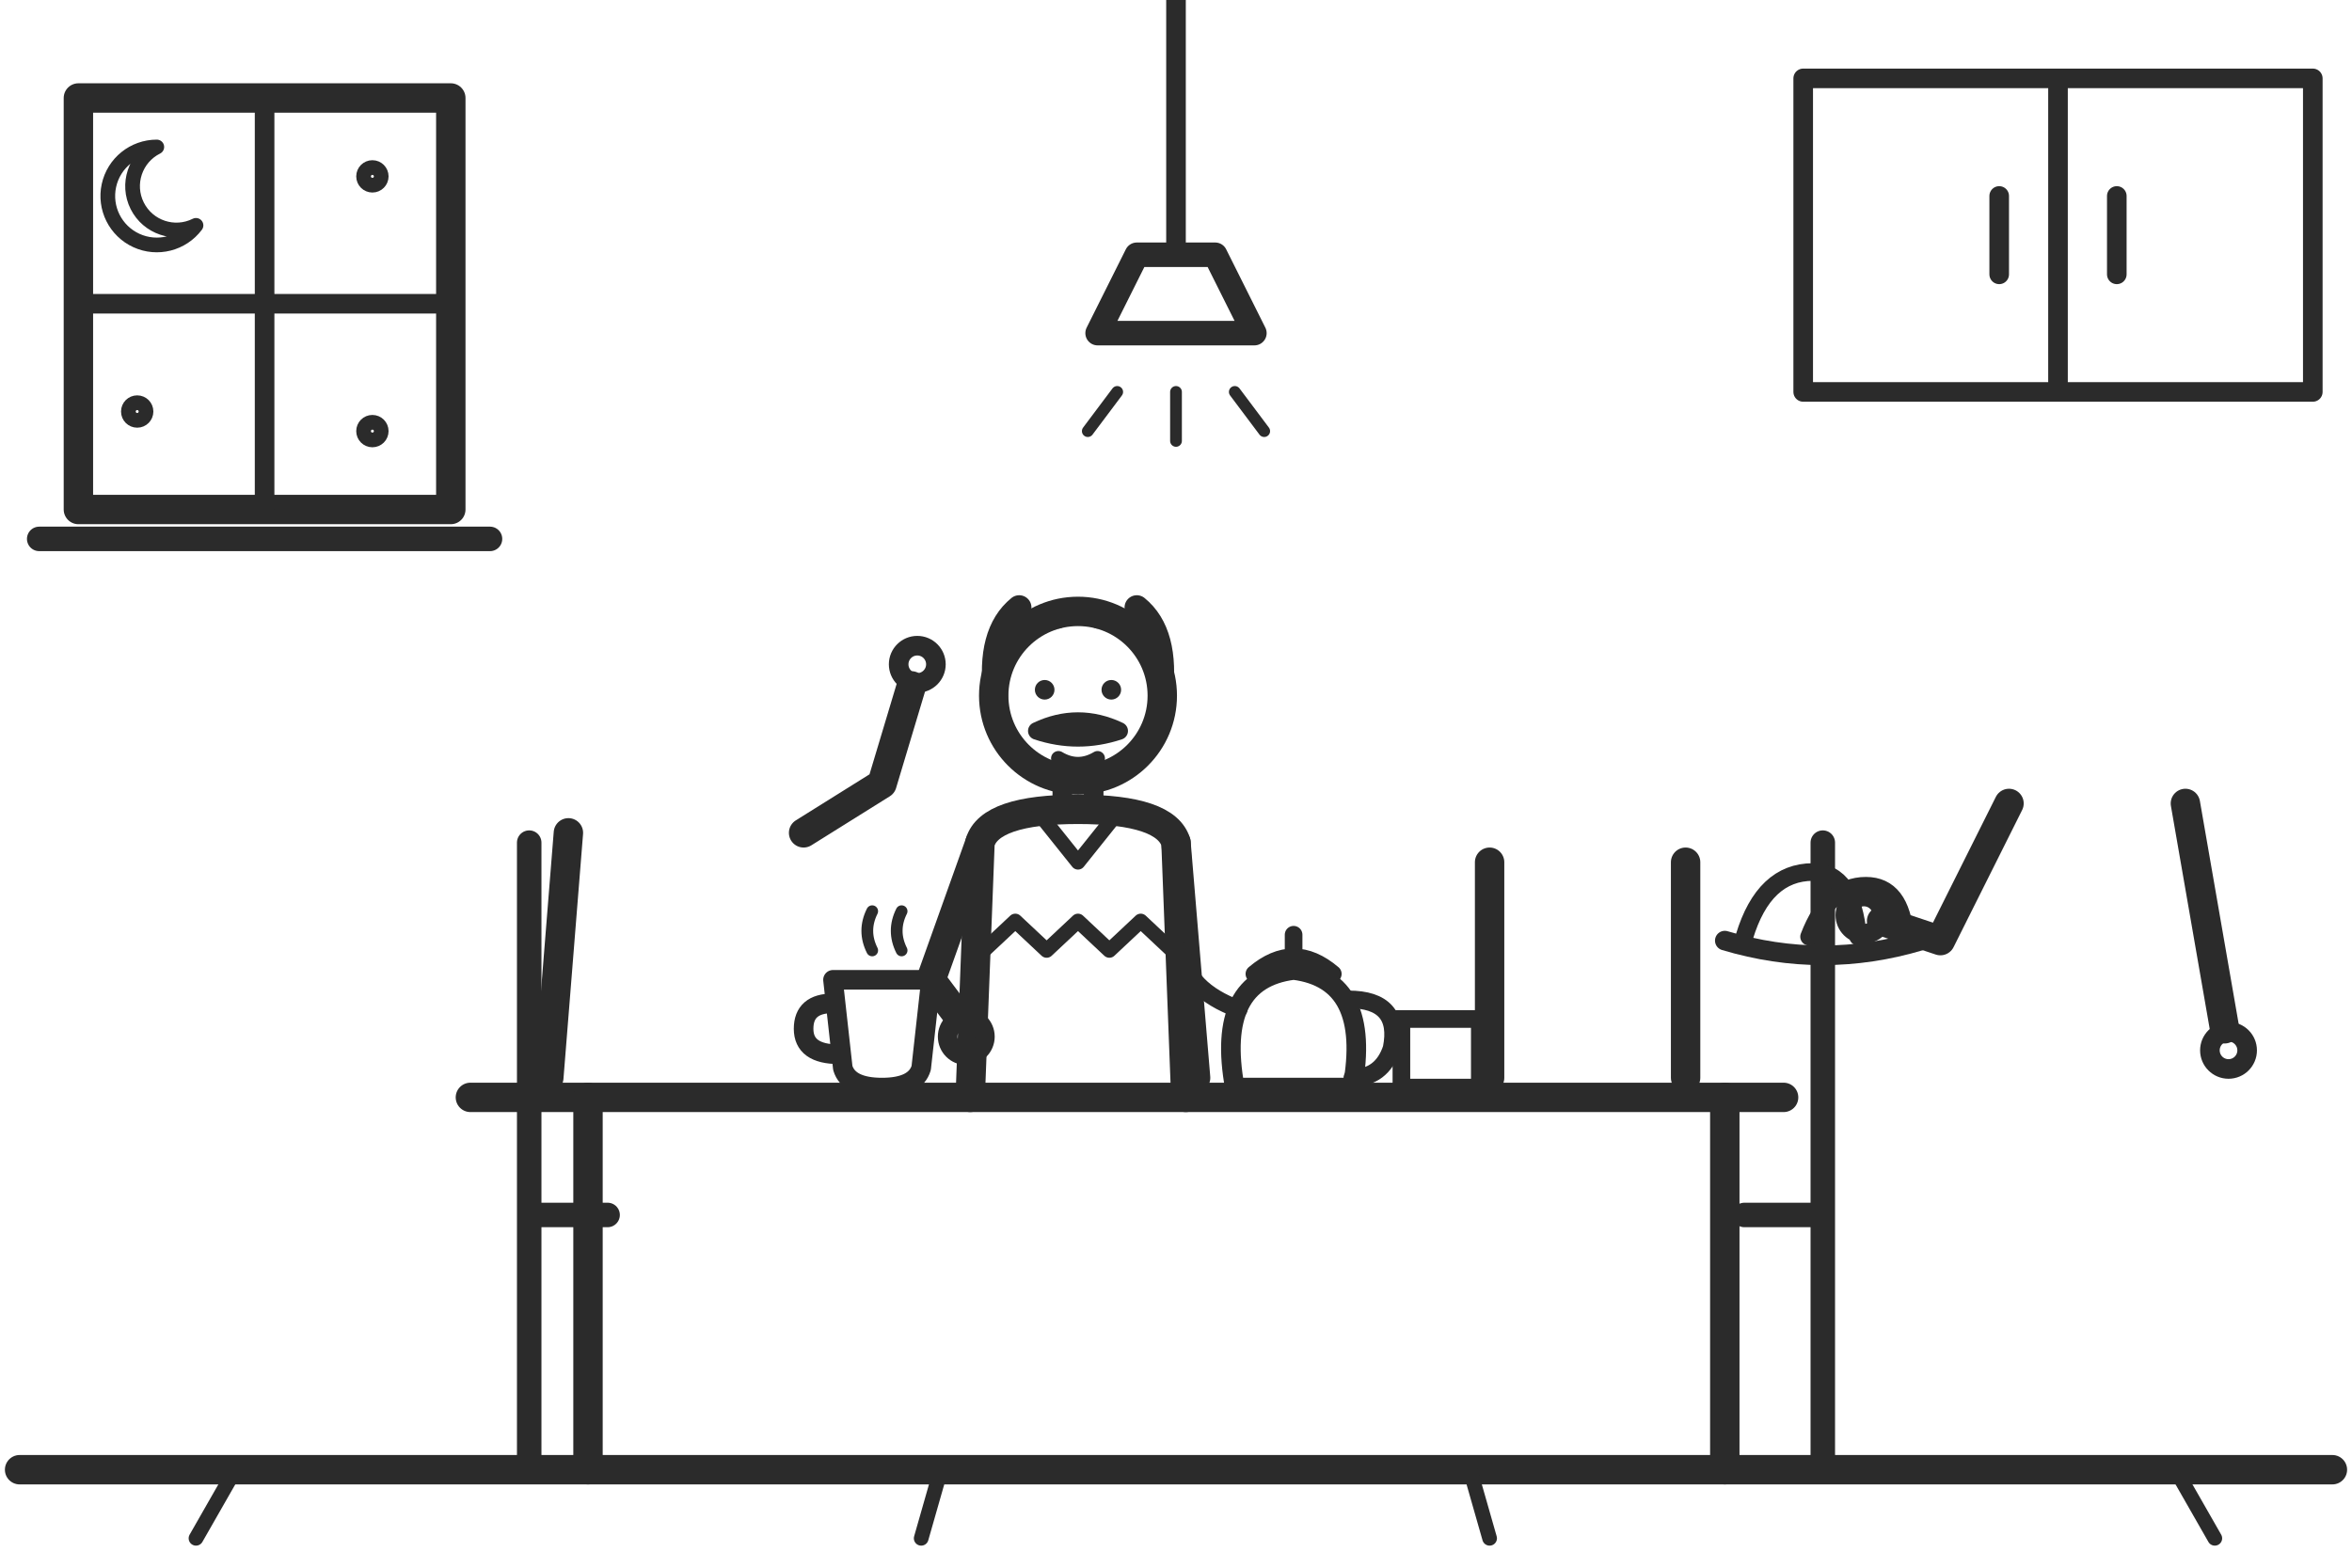
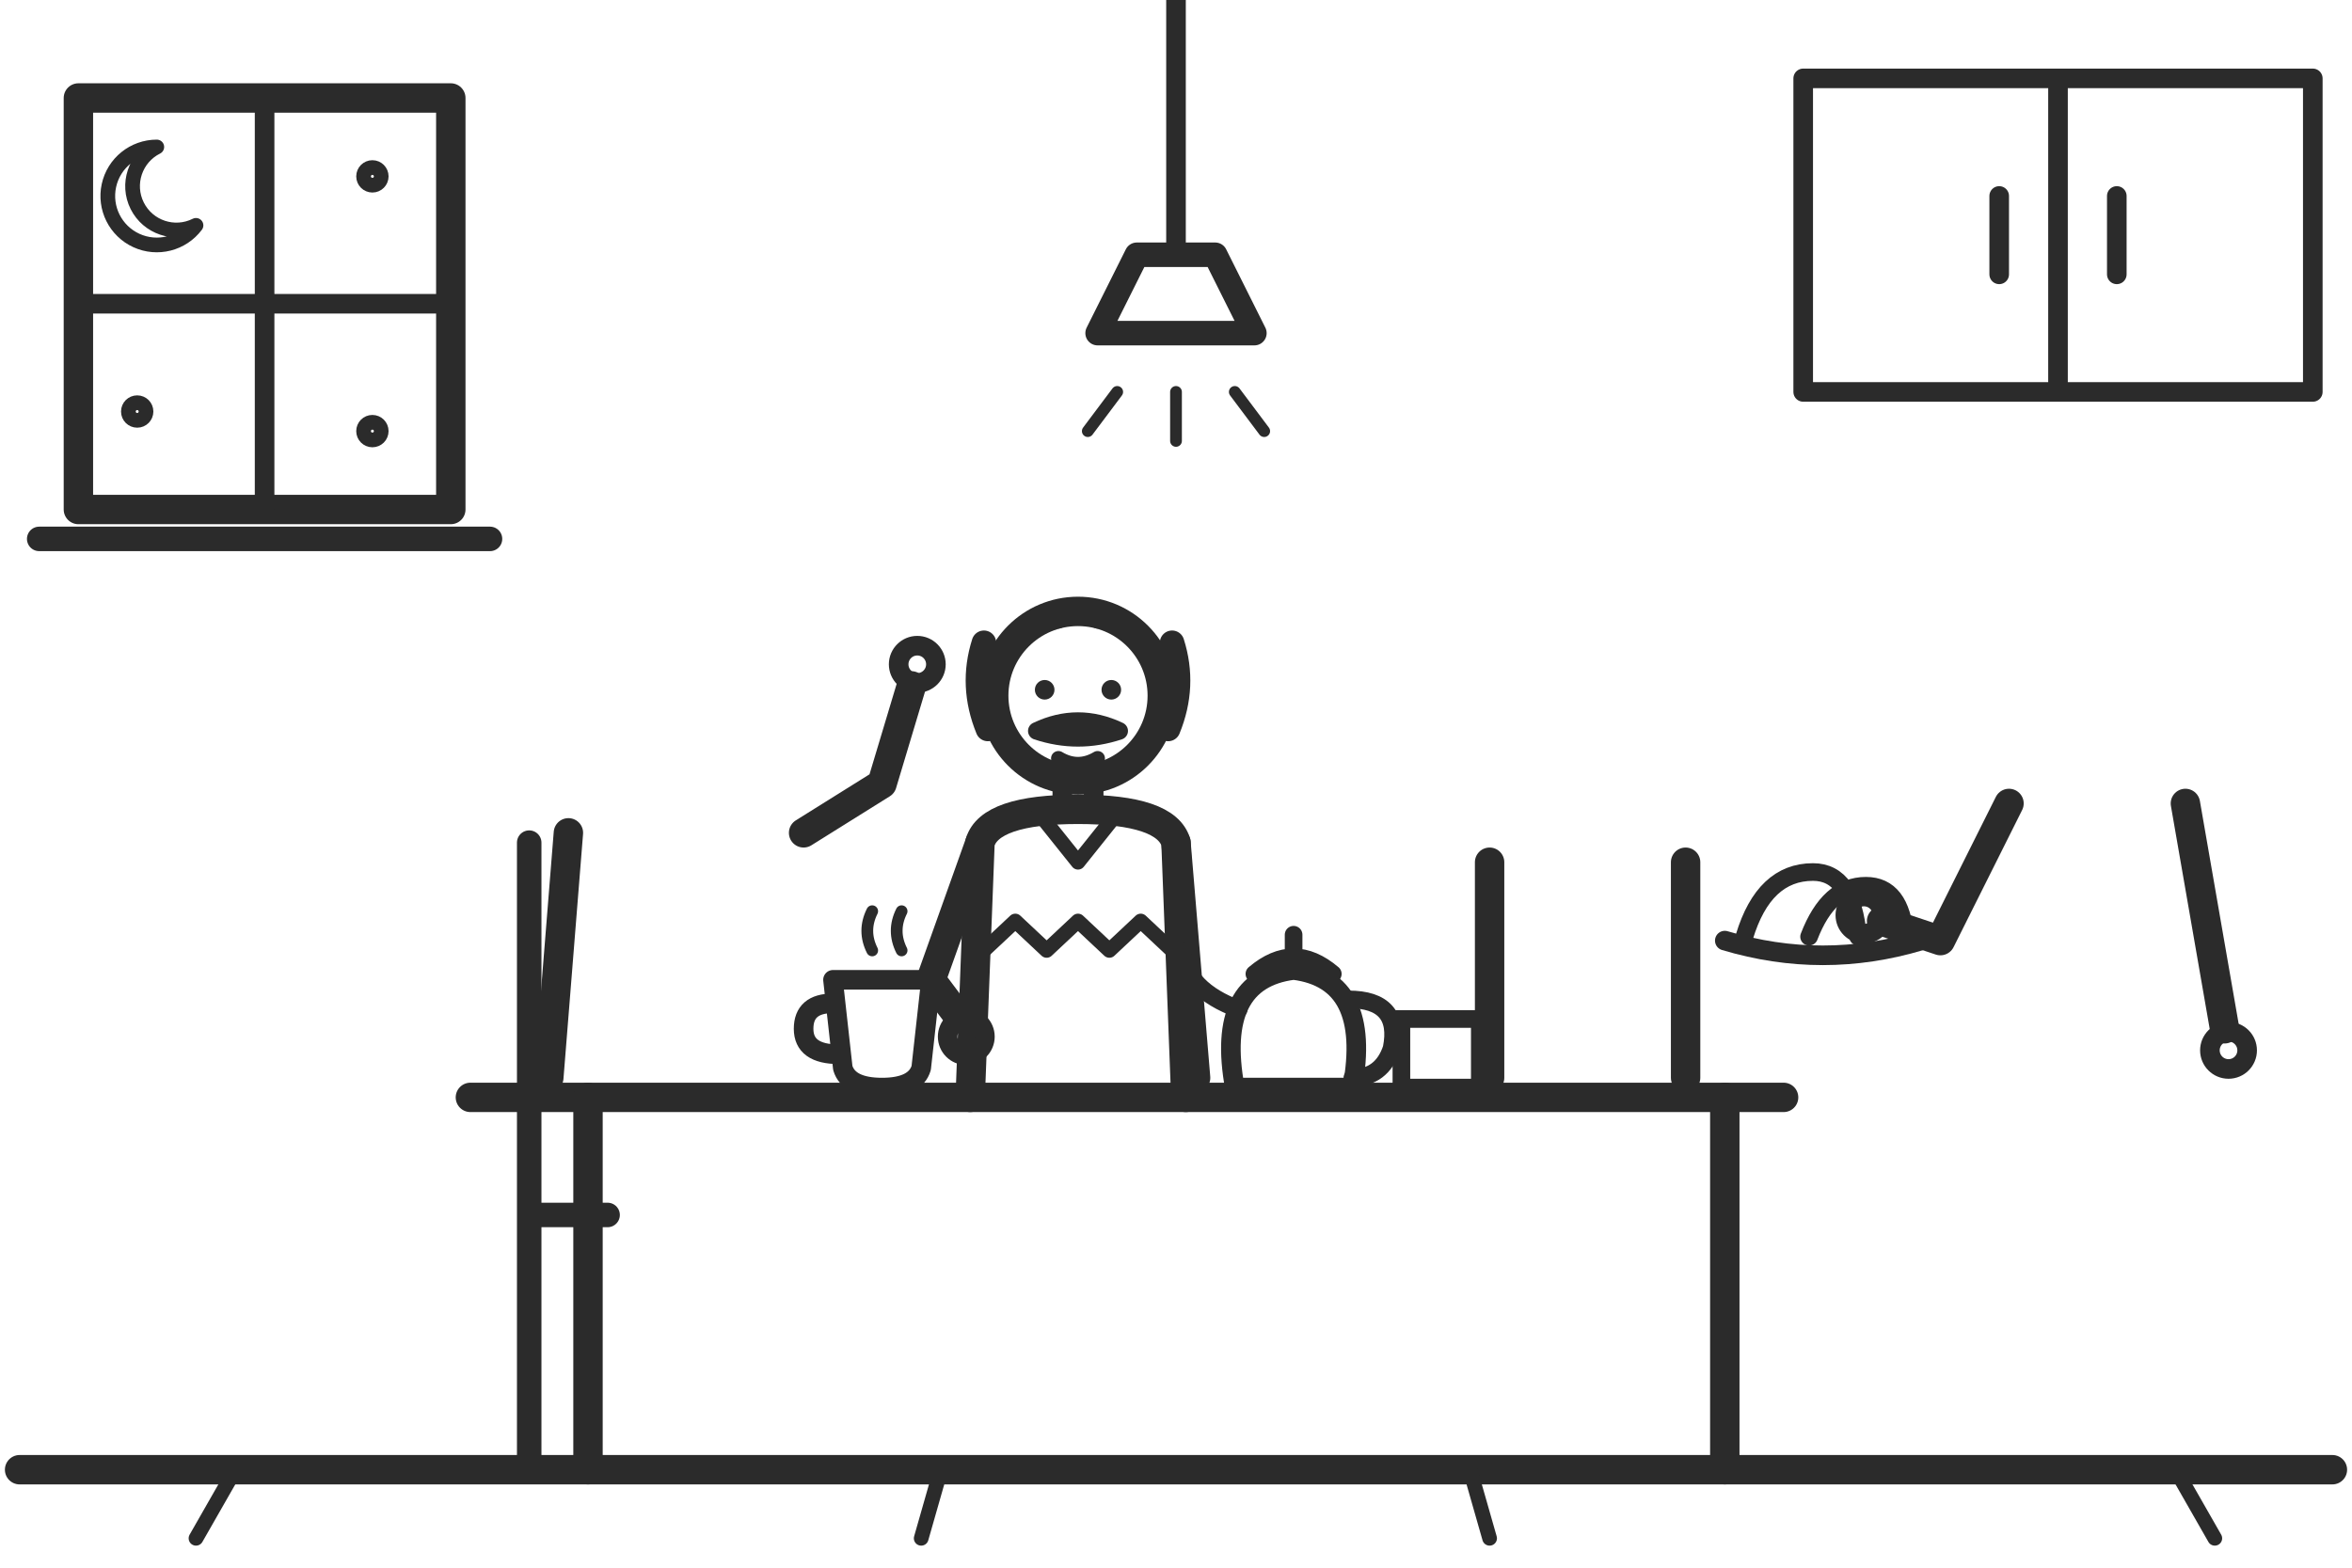
<svg xmlns="http://www.w3.org/2000/svg" viewBox="0 0 240 160">
  <defs>
    <clipPath id="L65-c1">
      <rect x="44" y="40" width="50" height="72" />
    </clipPath>
    <clipPath id="L65-c2">
      <rect x="140" y="40" width="40" height="72" />
    </clipPath>
  </defs>
  <g fill="none" stroke="#2b2b2b" stroke-width="3" stroke-linecap="round" stroke-linejoin="round">
    <path d="M2 150 H238" />
    <path d="M24 150 L20 157 M96 150 L94 157 M150 150 L152 157 M222 150 L226 157" stroke-width="1.5" />
    <path d="M8 10 H46 V52 H8 Z" />
    <path d="M27 10 V52 M8 31 H46" stroke-width="2" />
    <path d="M16 15 A5 5 0 1 0 20 23 A3.8 3.8 0 0 1 16 15 Z" stroke-width="1.5" />
    <circle cx="38" cy="18" r="0.9" stroke-width="1.5" />
    <circle cx="14" cy="42" r="0.9" stroke-width="1.5" />
    <circle cx="38" cy="44" r="0.9" stroke-width="1.5" />
    <path d="M4 55 H50" stroke-width="2.5" />
    <path d="M120 0 V26" stroke-width="2" />
    <path d="M112 34 L116 26 H124 L128 34 Z" stroke-width="2.5" />
    <path d="M114 40 L111 44 M120 40 V45 M126 40 L129 44" stroke-width="1.2" />
    <path d="M184 8 H236 V40 H184 Z M210 8 V40" stroke-width="2" />
    <path d="M204 20 V28 M216 20 V28" stroke-width="2" />
    <path d="M54 86 V150 M54 124 H62" stroke-width="2.5" />
    <g clip-path="url(#L65-c1)">
      <use href="#ivan-noarms" x="50" y="58" width="40" height="100" />
    </g>
    <path d="M58 85 L56 110" />
    <path d="M82 85 L90 80 L93 70" />
    <circle cx="93.6" cy="67.8" r="1.9" stroke-width="2" />
    <circle cx="110" cy="71" r="8.6" />
-     <path d="M101.6 71 Q100.8 64.6 104 62 M118.4 71 Q119.2 64.6 116 62" stroke-width="2.5" />
+     <path d="M100.4 65.6 Q99 70 100.8 74.4 M119.6 65.6 Q121 70 119.2 74.4" stroke-width="2.5" />
    <path d="M108 63.4 Q110 62.4 112 63.4" stroke-width="1.5" />
    <circle cx="106.6" cy="70.4" r="1" fill="#2b2b2b" stroke="none" />
    <circle cx="113.4" cy="70.4" r="1" fill="#2b2b2b" stroke="none" />
    <path d="M105.8 74.6 Q110 72.6 114.2 74.6 Q110 76 105.8 74.6 Z" stroke-width="1.8" />
    <path d="M108 77.4 Q110 78.6 112 77.4" stroke-width="1.5" />
    <path d="M108.4 79.6 V82.6 M111.6 79.6 V82.6" stroke-width="2" />
    <path d="M99 112 L100 86 Q101 82.6 110 82.6 Q119 82.6 120 86 L121 112" />
    <path d="M106 83 L110 88 L114 83" stroke-width="1.5" />
    <path d="M100.4 97 L103.6 94 L106.8 97 L110 94 L113.2 97 L116.4 94 L119.6 97" stroke-width="1.5" />
    <path d="M120 86 L122 110" />
    <path d="M100 86 L95 100 L98 104" />
    <circle cx="98.6" cy="105.8" r="1.9" stroke-width="2" />
    <path d="M85 100 H95 L94 109 Q93.4 111 90 111 Q86.6 111 86 109 Z M85 102.4 Q82 102.4 82 105 Q82 107.6 85.6 107.6" stroke-width="2" />
    <path d="M89 97 Q88 95 89 93 M92 97 Q91 95 92 93" stroke-width="1.2" />
    <path d="M126 111 Q124 100 132 99 Q140 100 138 111 Z" stroke-width="2" />
    <path d="M128 99.4 Q132 96 136 99.4 M132 97.2 V95.4 M126.4 103 Q121 101 120.6 97 M137.6 102 Q143 102 142 107 Q141 110 138 110" stroke-width="1.8" />
    <path d="M143 111 V104 H151 V111 Z M142.4 104 H151.6" stroke-width="1.8" />
    <g clip-path="url(#L65-c2)">
      <use href="#wang-noarms" x="142" y="58" width="40" height="100" />
    </g>
    <path d="M152 88 L152 110" />
    <path d="M172 88 L172 110" />
-     <path d="M186 86 V150 M186 124 H178" stroke-width="2.5" />
    <path d="M48 112 H182" />
    <path d="M60 112 V150 M176 112 V150" />
    <use href="#maria-noarms" x="194" y="52" width="40" height="100" />
    <path d="M223 82 L227 105" />
    <circle cx="227.4" cy="107.2" r="1.9" stroke-width="2" />
    <path d="M205 82 L198 96 L192 94" />
    <circle cx="190.2" cy="93.4" r="1.9" stroke-width="2" />
    <path d="M176 96 Q186 99 196 96" stroke-width="2" />
    <path d="M178 95.6 Q180 89 185 89 Q189 89 189.6 95.6 M184.6 95.6 Q186.6 90.4 190.4 90.4 Q194 90.4 194.4 95.6" stroke-width="1.8" />
  </g>
</svg>
